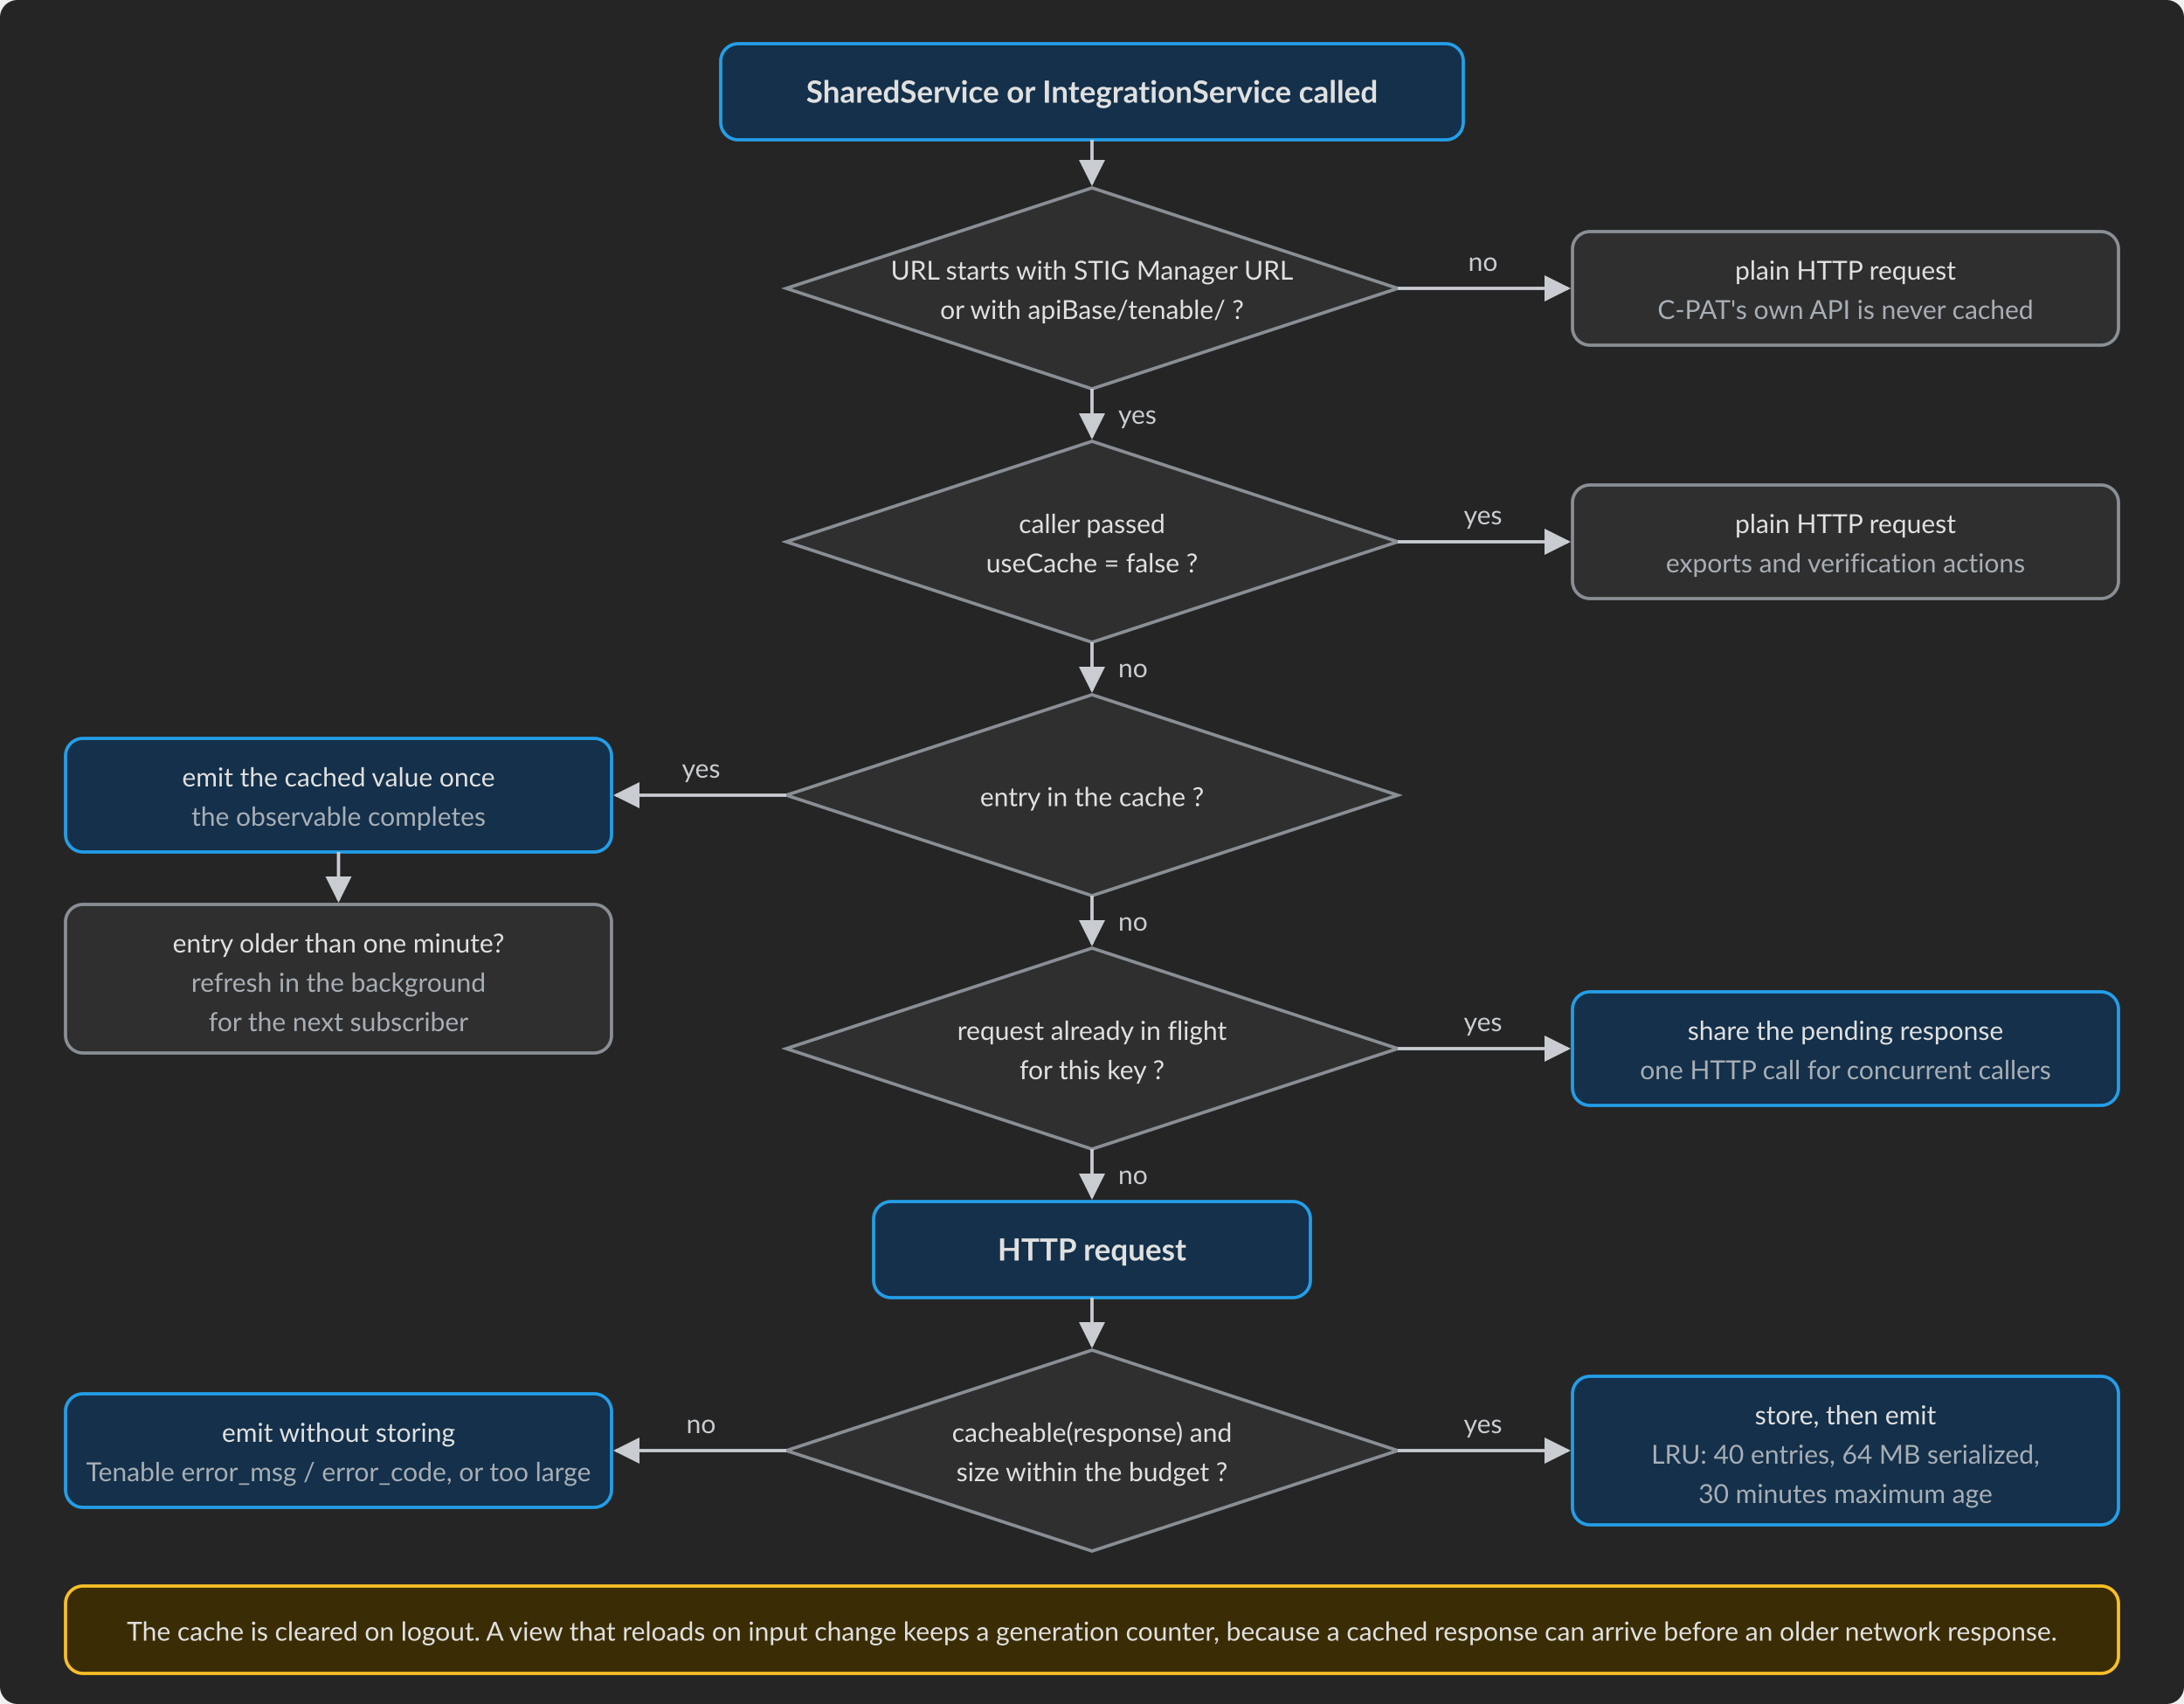
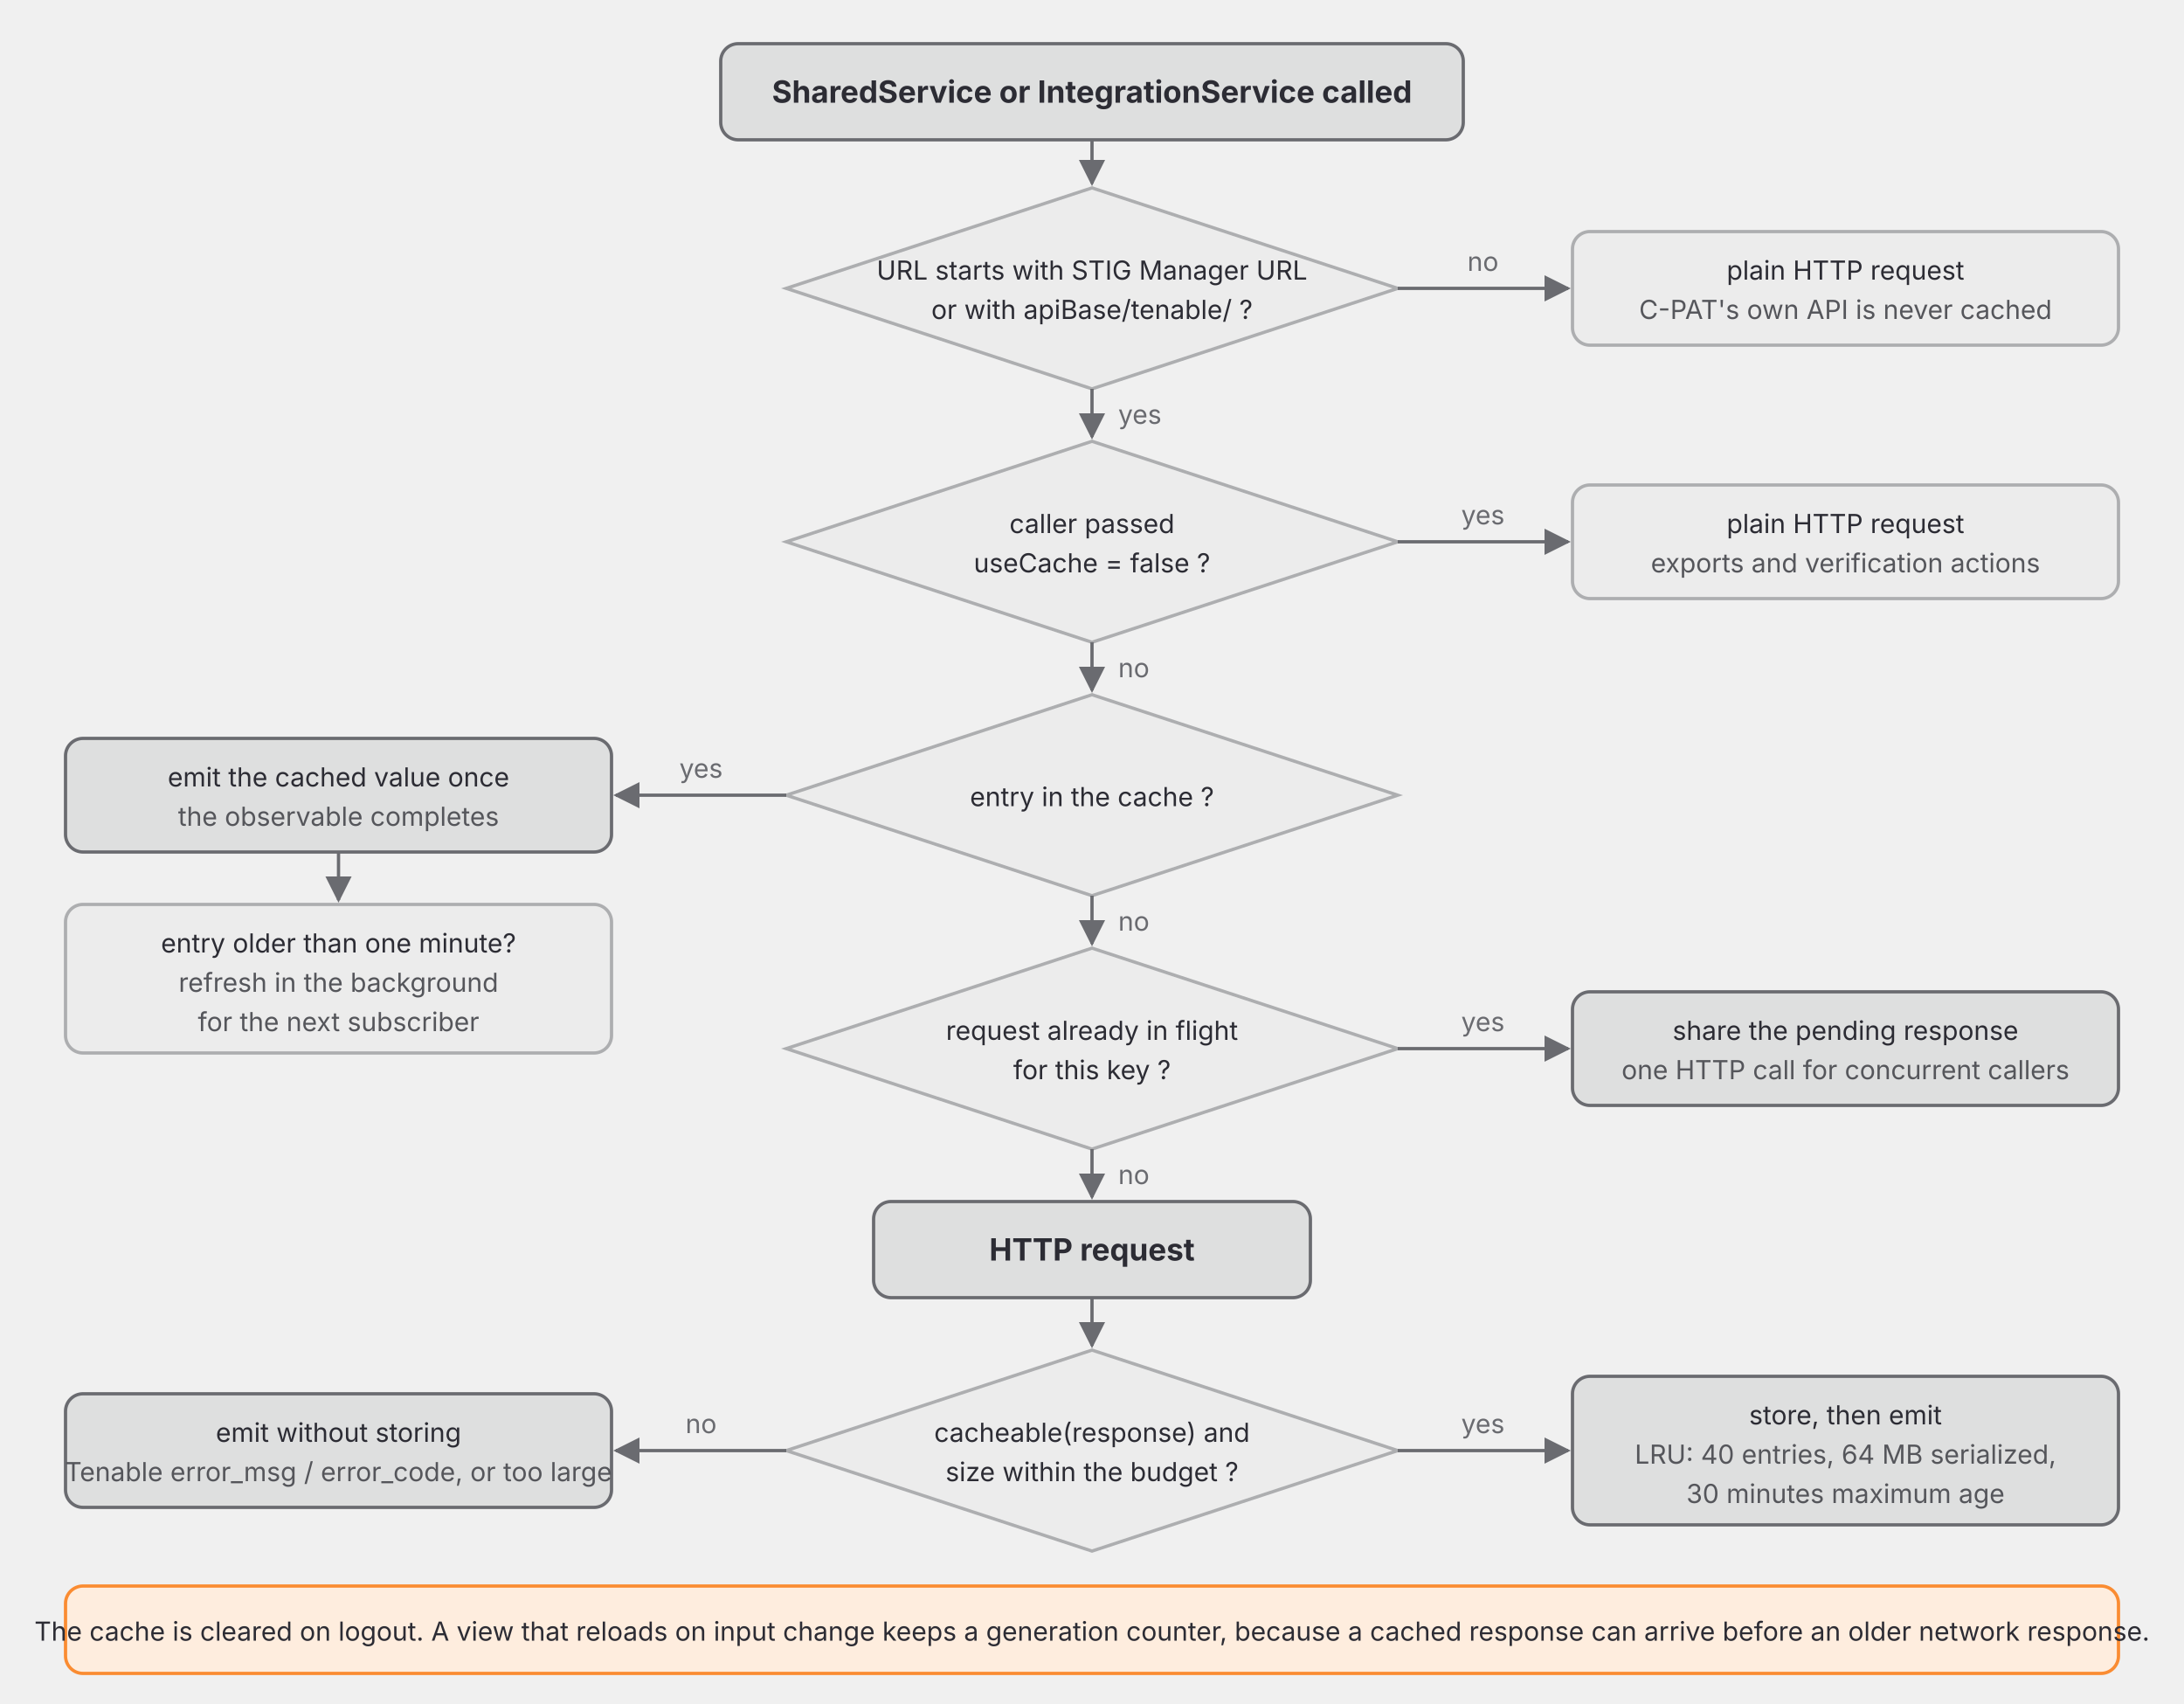
- <svg xmlns="http://www.w3.org/2000/svg" width="1000" height="780" viewBox="0 0 1000 780" font-family="Lato, Helvetica, Arial, sans-serif" font-size="14">
+ <svg xmlns="http://www.w3.org/2000/svg" width="1000" height="780" viewBox="0 0 1000 780" font-family="Inter, Segoe UI, Helvetica, Arial, sans-serif" font-size="14">
+   <style>
+     @media screen and (prefers-color-scheme: dark) {
+       [fill="#ececec"] { fill: #3f4046; }
+       [fill="#dedfdf"] { fill: #16161d; }
+       [fill="#2c2c34"] { fill: #ffffff; }
+       [fill="#55565b"] { fill: #c4c4c6; }
+       [fill="#6a6b70"] { fill: #97979b; }
+       [fill="#feedde"] { fill: #4d3b34; }
+       [stroke="#adaeb0"] { stroke: #7f8084; }
+       [stroke="#6a6b70"] { stroke: #97979b; }
+     }
+   </style>
  <defs>
    <marker id="arrow" viewBox="0 0 10 10" refX="9" refY="5" markerWidth="8" markerHeight="8" orient="auto-start-reverse">
-       <path d="M 0 0 L 10 5 L 0 10 z" fill="#c9cdd1" />
+       <path d="M 0 0 L 10 5 L 0 10 z" fill="#6a6b70" />
    </marker>
  </defs>
-   <rect x="0" y="0" width="1000" height="780" rx="8" fill="#252525" />
-   <rect x="330" y="20" width="340" height="44" rx="8" fill="#14304a" stroke="#249ee8" stroke-width="1.5" />
-   <text x="500" y="47" text-anchor="middle" fill="#e0e0e0" font-weight="bold">SharedService or IntegrationService called</text>
-   <line x1="500" y1="64" x2="500" y2="84" stroke="#c9cdd1" stroke-width="1.5" marker-end="url(#arrow)" />
-   <polygon points="500,86 640,132 500,178 360,132" fill="#2f2f2f" stroke="#8a8f95" stroke-width="1.5" />
-   <text x="500" y="128" text-anchor="middle" fill="#e0e0e0" font-size="12">URL starts with STIG Manager URL</text>
-   <text x="500" y="146" text-anchor="middle" fill="#e0e0e0" font-size="12">or with apiBase/tenable/ ?</text>
-   <line x1="640" y1="132" x2="718" y2="132" stroke="#c9cdd1" stroke-width="1.5" marker-end="url(#arrow)" />
-   <text x="679" y="124" text-anchor="middle" fill="#c9cdd1" font-size="12">no</text>
-   <rect x="720" y="106" width="250" height="52" rx="8" fill="#2f2f2f" stroke="#8a8f95" stroke-width="1.5" />
-   <text x="845" y="128" text-anchor="middle" fill="#e0e0e0" font-size="12">plain HTTP request</text>
-   <text x="845" y="146" text-anchor="middle" fill="#a7aeb5" font-size="12">C-PAT's own API is never cached</text>
-   <line x1="500" y1="178" x2="500" y2="200" stroke="#c9cdd1" stroke-width="1.5" marker-end="url(#arrow)" />
-   <text x="512" y="194" fill="#c9cdd1" font-size="12">yes</text>
-   <polygon points="500,202 640,248 500,294 360,248" fill="#2f2f2f" stroke="#8a8f95" stroke-width="1.5" />
-   <text x="500" y="244" text-anchor="middle" fill="#e0e0e0" font-size="12">caller passed</text>
-   <text x="500" y="262" text-anchor="middle" fill="#e0e0e0" font-size="12">useCache = false ?</text>
-   <line x1="640" y1="248" x2="718" y2="248" stroke="#c9cdd1" stroke-width="1.5" marker-end="url(#arrow)" />
-   <text x="679" y="240" text-anchor="middle" fill="#c9cdd1" font-size="12">yes</text>
-   <rect x="720" y="222" width="250" height="52" rx="8" fill="#2f2f2f" stroke="#8a8f95" stroke-width="1.5" />
-   <text x="845" y="244" text-anchor="middle" fill="#e0e0e0" font-size="12">plain HTTP request</text>
-   <text x="845" y="262" text-anchor="middle" fill="#a7aeb5" font-size="12">exports and verification actions</text>
-   <line x1="500" y1="294" x2="500" y2="316" stroke="#c9cdd1" stroke-width="1.5" marker-end="url(#arrow)" />
-   <text x="512" y="310" fill="#c9cdd1" font-size="12">no</text>
-   <polygon points="500,318 640,364 500,410 360,364" fill="#2f2f2f" stroke="#8a8f95" stroke-width="1.5" />
-   <text x="500" y="369" text-anchor="middle" fill="#e0e0e0" font-size="12">entry in the cache ?</text>
-   <line x1="360" y1="364" x2="282" y2="364" stroke="#c9cdd1" stroke-width="1.5" marker-end="url(#arrow)" />
-   <text x="321" y="356" text-anchor="middle" fill="#c9cdd1" font-size="12">yes</text>
-   <rect x="30" y="338" width="250" height="52" rx="8" fill="#14304a" stroke="#249ee8" stroke-width="1.5" />
-   <text x="155" y="360" text-anchor="middle" fill="#e0e0e0" font-size="12">emit the cached value once</text>
-   <text x="155" y="378" text-anchor="middle" fill="#a7aeb5" font-size="12">the observable completes</text>
-   <line x1="155" y1="390" x2="155" y2="412" stroke="#c9cdd1" stroke-width="1.5" marker-end="url(#arrow)" />
-   <rect x="30" y="414" width="250" height="68" rx="8" fill="#2f2f2f" stroke="#8a8f95" stroke-width="1.5" />
-   <text x="155" y="436" text-anchor="middle" fill="#e0e0e0" font-size="12">entry older than one minute?</text>
-   <text x="155" y="454" text-anchor="middle" fill="#a7aeb5" font-size="12">refresh in the background</text>
-   <text x="155" y="472" text-anchor="middle" fill="#a7aeb5" font-size="12">for the next subscriber</text>
-   <line x1="500" y1="410" x2="500" y2="432" stroke="#c9cdd1" stroke-width="1.5" marker-end="url(#arrow)" />
-   <text x="512" y="426" fill="#c9cdd1" font-size="12">no</text>
-   <polygon points="500,434 640,480 500,526 360,480" fill="#2f2f2f" stroke="#8a8f95" stroke-width="1.5" />
-   <text x="500" y="476" text-anchor="middle" fill="#e0e0e0" font-size="12">request already in flight</text>
-   <text x="500" y="494" text-anchor="middle" fill="#e0e0e0" font-size="12">for this key ?</text>
-   <line x1="640" y1="480" x2="718" y2="480" stroke="#c9cdd1" stroke-width="1.5" marker-end="url(#arrow)" />
-   <text x="679" y="472" text-anchor="middle" fill="#c9cdd1" font-size="12">yes</text>
-   <rect x="720" y="454" width="250" height="52" rx="8" fill="#14304a" stroke="#249ee8" stroke-width="1.5" />
-   <text x="845" y="476" text-anchor="middle" fill="#e0e0e0" font-size="12">share the pending response</text>
-   <text x="845" y="494" text-anchor="middle" fill="#a7aeb5" font-size="12">one HTTP call for concurrent callers</text>
-   <line x1="500" y1="526" x2="500" y2="548" stroke="#c9cdd1" stroke-width="1.5" marker-end="url(#arrow)" />
-   <text x="512" y="542" fill="#c9cdd1" font-size="12">no</text>
-   <rect x="400" y="550" width="200" height="44" rx="8" fill="#14304a" stroke="#249ee8" stroke-width="1.5" />
-   <text x="500" y="577" text-anchor="middle" fill="#e0e0e0" font-weight="bold">HTTP request</text>
-   <line x1="500" y1="594" x2="500" y2="616" stroke="#c9cdd1" stroke-width="1.5" marker-end="url(#arrow)" />
-   <polygon points="500,618 640,664 500,710 360,664" fill="#2f2f2f" stroke="#8a8f95" stroke-width="1.5" />
-   <text x="500" y="660" text-anchor="middle" fill="#e0e0e0" font-size="12">cacheable(response) and</text>
-   <text x="500" y="678" text-anchor="middle" fill="#e0e0e0" font-size="12">size within the budget ?</text>
-   <line x1="640" y1="664" x2="718" y2="664" stroke="#c9cdd1" stroke-width="1.5" marker-end="url(#arrow)" />
-   <text x="679" y="656" text-anchor="middle" fill="#c9cdd1" font-size="12">yes</text>
-   <rect x="720" y="630" width="250" height="68" rx="8" fill="#14304a" stroke="#249ee8" stroke-width="1.5" />
-   <text x="845" y="652" text-anchor="middle" fill="#e0e0e0" font-size="12">store, then emit</text>
-   <text x="845" y="670" text-anchor="middle" fill="#a7aeb5" font-size="12">LRU: 40 entries, 64 MB serialized,</text>
-   <text x="845" y="688" text-anchor="middle" fill="#a7aeb5" font-size="12">30 minutes maximum age</text>
-   <line x1="360" y1="664" x2="282" y2="664" stroke="#c9cdd1" stroke-width="1.5" marker-end="url(#arrow)" />
-   <text x="321" y="656" text-anchor="middle" fill="#c9cdd1" font-size="12">no</text>
-   <rect x="30" y="638" width="250" height="52" rx="8" fill="#14304a" stroke="#249ee8" stroke-width="1.5" />
-   <text x="155" y="660" text-anchor="middle" fill="#e0e0e0" font-size="12">emit without storing</text>
-   <text x="155" y="678" text-anchor="middle" fill="#a7aeb5" font-size="12">Tenable error_msg / error_code, or too large</text>
-   <rect x="30" y="726" width="940" height="40" rx="8" fill="#3a2d05" stroke="#f9bf26" stroke-width="1.5" />
-   <text x="500" y="751" text-anchor="middle" fill="#e0e0e0" font-size="12">The cache is cleared on logout. A view that reloads on input change keeps a generation counter, because a cached response can arrive before an older network response.</text>
+   <rect x="330" y="20" width="340" height="44" rx="8" fill="#dedfdf" stroke="#6a6b70" stroke-width="1.5" />
+   <text x="500" y="47" text-anchor="middle" fill="#2c2c34" font-weight="bold">SharedService or IntegrationService called</text>
+   <line x1="500" y1="64" x2="500" y2="84" stroke="#6a6b70" stroke-width="1.5" marker-end="url(#arrow)" />
+   <polygon points="500,86 640,132 500,178 360,132" fill="#ececec" stroke="#adaeb0" stroke-width="1.5" />
+   <text x="500" y="128" text-anchor="middle" fill="#2c2c34" font-size="12">URL starts with STIG Manager URL</text>
+   <text x="500" y="146" text-anchor="middle" fill="#2c2c34" font-size="12">or with apiBase/tenable/ ?</text>
+   <line x1="640" y1="132" x2="718" y2="132" stroke="#6a6b70" stroke-width="1.5" marker-end="url(#arrow)" />
+   <text x="679" y="124" text-anchor="middle" fill="#6a6b70" font-size="12">no</text>
+   <rect x="720" y="106" width="250" height="52" rx="8" fill="#ececec" stroke="#adaeb0" stroke-width="1.5" />
+   <text x="845" y="128" text-anchor="middle" fill="#2c2c34" font-size="12">plain HTTP request</text>
+   <text x="845" y="146" text-anchor="middle" fill="#55565b" font-size="12">C-PAT's own API is never cached</text>
+   <line x1="500" y1="178" x2="500" y2="200" stroke="#6a6b70" stroke-width="1.5" marker-end="url(#arrow)" />
+   <text x="512" y="194" fill="#6a6b70" font-size="12">yes</text>
+   <polygon points="500,202 640,248 500,294 360,248" fill="#ececec" stroke="#adaeb0" stroke-width="1.5" />
+   <text x="500" y="244" text-anchor="middle" fill="#2c2c34" font-size="12">caller passed</text>
+   <text x="500" y="262" text-anchor="middle" fill="#2c2c34" font-size="12">useCache = false ?</text>
+   <line x1="640" y1="248" x2="718" y2="248" stroke="#6a6b70" stroke-width="1.5" marker-end="url(#arrow)" />
+   <text x="679" y="240" text-anchor="middle" fill="#6a6b70" font-size="12">yes</text>
+   <rect x="720" y="222" width="250" height="52" rx="8" fill="#ececec" stroke="#adaeb0" stroke-width="1.5" />
+   <text x="845" y="244" text-anchor="middle" fill="#2c2c34" font-size="12">plain HTTP request</text>
+   <text x="845" y="262" text-anchor="middle" fill="#55565b" font-size="12">exports and verification actions</text>
+   <line x1="500" y1="294" x2="500" y2="316" stroke="#6a6b70" stroke-width="1.5" marker-end="url(#arrow)" />
+   <text x="512" y="310" fill="#6a6b70" font-size="12">no</text>
+   <polygon points="500,318 640,364 500,410 360,364" fill="#ececec" stroke="#adaeb0" stroke-width="1.5" />
+   <text x="500" y="369" text-anchor="middle" fill="#2c2c34" font-size="12">entry in the cache ?</text>
+   <line x1="360" y1="364" x2="282" y2="364" stroke="#6a6b70" stroke-width="1.5" marker-end="url(#arrow)" />
+   <text x="321" y="356" text-anchor="middle" fill="#6a6b70" font-size="12">yes</text>
+   <rect x="30" y="338" width="250" height="52" rx="8" fill="#dedfdf" stroke="#6a6b70" stroke-width="1.5" />
+   <text x="155" y="360" text-anchor="middle" fill="#2c2c34" font-size="12">emit the cached value once</text>
+   <text x="155" y="378" text-anchor="middle" fill="#55565b" font-size="12">the observable completes</text>
+   <line x1="155" y1="390" x2="155" y2="412" stroke="#6a6b70" stroke-width="1.5" marker-end="url(#arrow)" />
+   <rect x="30" y="414" width="250" height="68" rx="8" fill="#ececec" stroke="#adaeb0" stroke-width="1.5" />
+   <text x="155" y="436" text-anchor="middle" fill="#2c2c34" font-size="12">entry older than one minute?</text>
+   <text x="155" y="454" text-anchor="middle" fill="#55565b" font-size="12">refresh in the background</text>
+   <text x="155" y="472" text-anchor="middle" fill="#55565b" font-size="12">for the next subscriber</text>
+   <line x1="500" y1="410" x2="500" y2="432" stroke="#6a6b70" stroke-width="1.5" marker-end="url(#arrow)" />
+   <text x="512" y="426" fill="#6a6b70" font-size="12">no</text>
+   <polygon points="500,434 640,480 500,526 360,480" fill="#ececec" stroke="#adaeb0" stroke-width="1.5" />
+   <text x="500" y="476" text-anchor="middle" fill="#2c2c34" font-size="12">request already in flight</text>
+   <text x="500" y="494" text-anchor="middle" fill="#2c2c34" font-size="12">for this key ?</text>
+   <line x1="640" y1="480" x2="718" y2="480" stroke="#6a6b70" stroke-width="1.5" marker-end="url(#arrow)" />
+   <text x="679" y="472" text-anchor="middle" fill="#6a6b70" font-size="12">yes</text>
+   <rect x="720" y="454" width="250" height="52" rx="8" fill="#dedfdf" stroke="#6a6b70" stroke-width="1.5" />
+   <text x="845" y="476" text-anchor="middle" fill="#2c2c34" font-size="12">share the pending response</text>
+   <text x="845" y="494" text-anchor="middle" fill="#55565b" font-size="12">one HTTP call for concurrent callers</text>
+   <line x1="500" y1="526" x2="500" y2="548" stroke="#6a6b70" stroke-width="1.5" marker-end="url(#arrow)" />
+   <text x="512" y="542" fill="#6a6b70" font-size="12">no</text>
+   <rect x="400" y="550" width="200" height="44" rx="8" fill="#dedfdf" stroke="#6a6b70" stroke-width="1.5" />
+   <text x="500" y="577" text-anchor="middle" fill="#2c2c34" font-weight="bold">HTTP request</text>
+   <line x1="500" y1="594" x2="500" y2="616" stroke="#6a6b70" stroke-width="1.5" marker-end="url(#arrow)" />
+   <polygon points="500,618 640,664 500,710 360,664" fill="#ececec" stroke="#adaeb0" stroke-width="1.5" />
+   <text x="500" y="660" text-anchor="middle" fill="#2c2c34" font-size="12">cacheable(response) and</text>
+   <text x="500" y="678" text-anchor="middle" fill="#2c2c34" font-size="12">size within the budget ?</text>
+   <line x1="640" y1="664" x2="718" y2="664" stroke="#6a6b70" stroke-width="1.5" marker-end="url(#arrow)" />
+   <text x="679" y="656" text-anchor="middle" fill="#6a6b70" font-size="12">yes</text>
+   <rect x="720" y="630" width="250" height="68" rx="8" fill="#dedfdf" stroke="#6a6b70" stroke-width="1.5" />
+   <text x="845" y="652" text-anchor="middle" fill="#2c2c34" font-size="12">store, then emit</text>
+   <text x="845" y="670" text-anchor="middle" fill="#55565b" font-size="12">LRU: 40 entries, 64 MB serialized,</text>
+   <text x="845" y="688" text-anchor="middle" fill="#55565b" font-size="12">30 minutes maximum age</text>
+   <line x1="360" y1="664" x2="282" y2="664" stroke="#6a6b70" stroke-width="1.5" marker-end="url(#arrow)" />
+   <text x="321" y="656" text-anchor="middle" fill="#6a6b70" font-size="12">no</text>
+   <rect x="30" y="638" width="250" height="52" rx="8" fill="#dedfdf" stroke="#6a6b70" stroke-width="1.5" />
+   <text x="155" y="660" text-anchor="middle" fill="#2c2c34" font-size="12">emit without storing</text>
+   <text x="155" y="678" text-anchor="middle" fill="#55565b" font-size="12">Tenable error_msg / error_code, or too large</text>
+   <rect x="30" y="726" width="940" height="40" rx="8" fill="#feedde" stroke="#fa8c32" stroke-width="1.5" />
+   <text x="500" y="751" text-anchor="middle" fill="#2c2c34" font-size="12">The cache is cleared on logout. A view that reloads on input change keeps a generation counter, because a cached response can arrive before an older network response.</text>
</svg>
